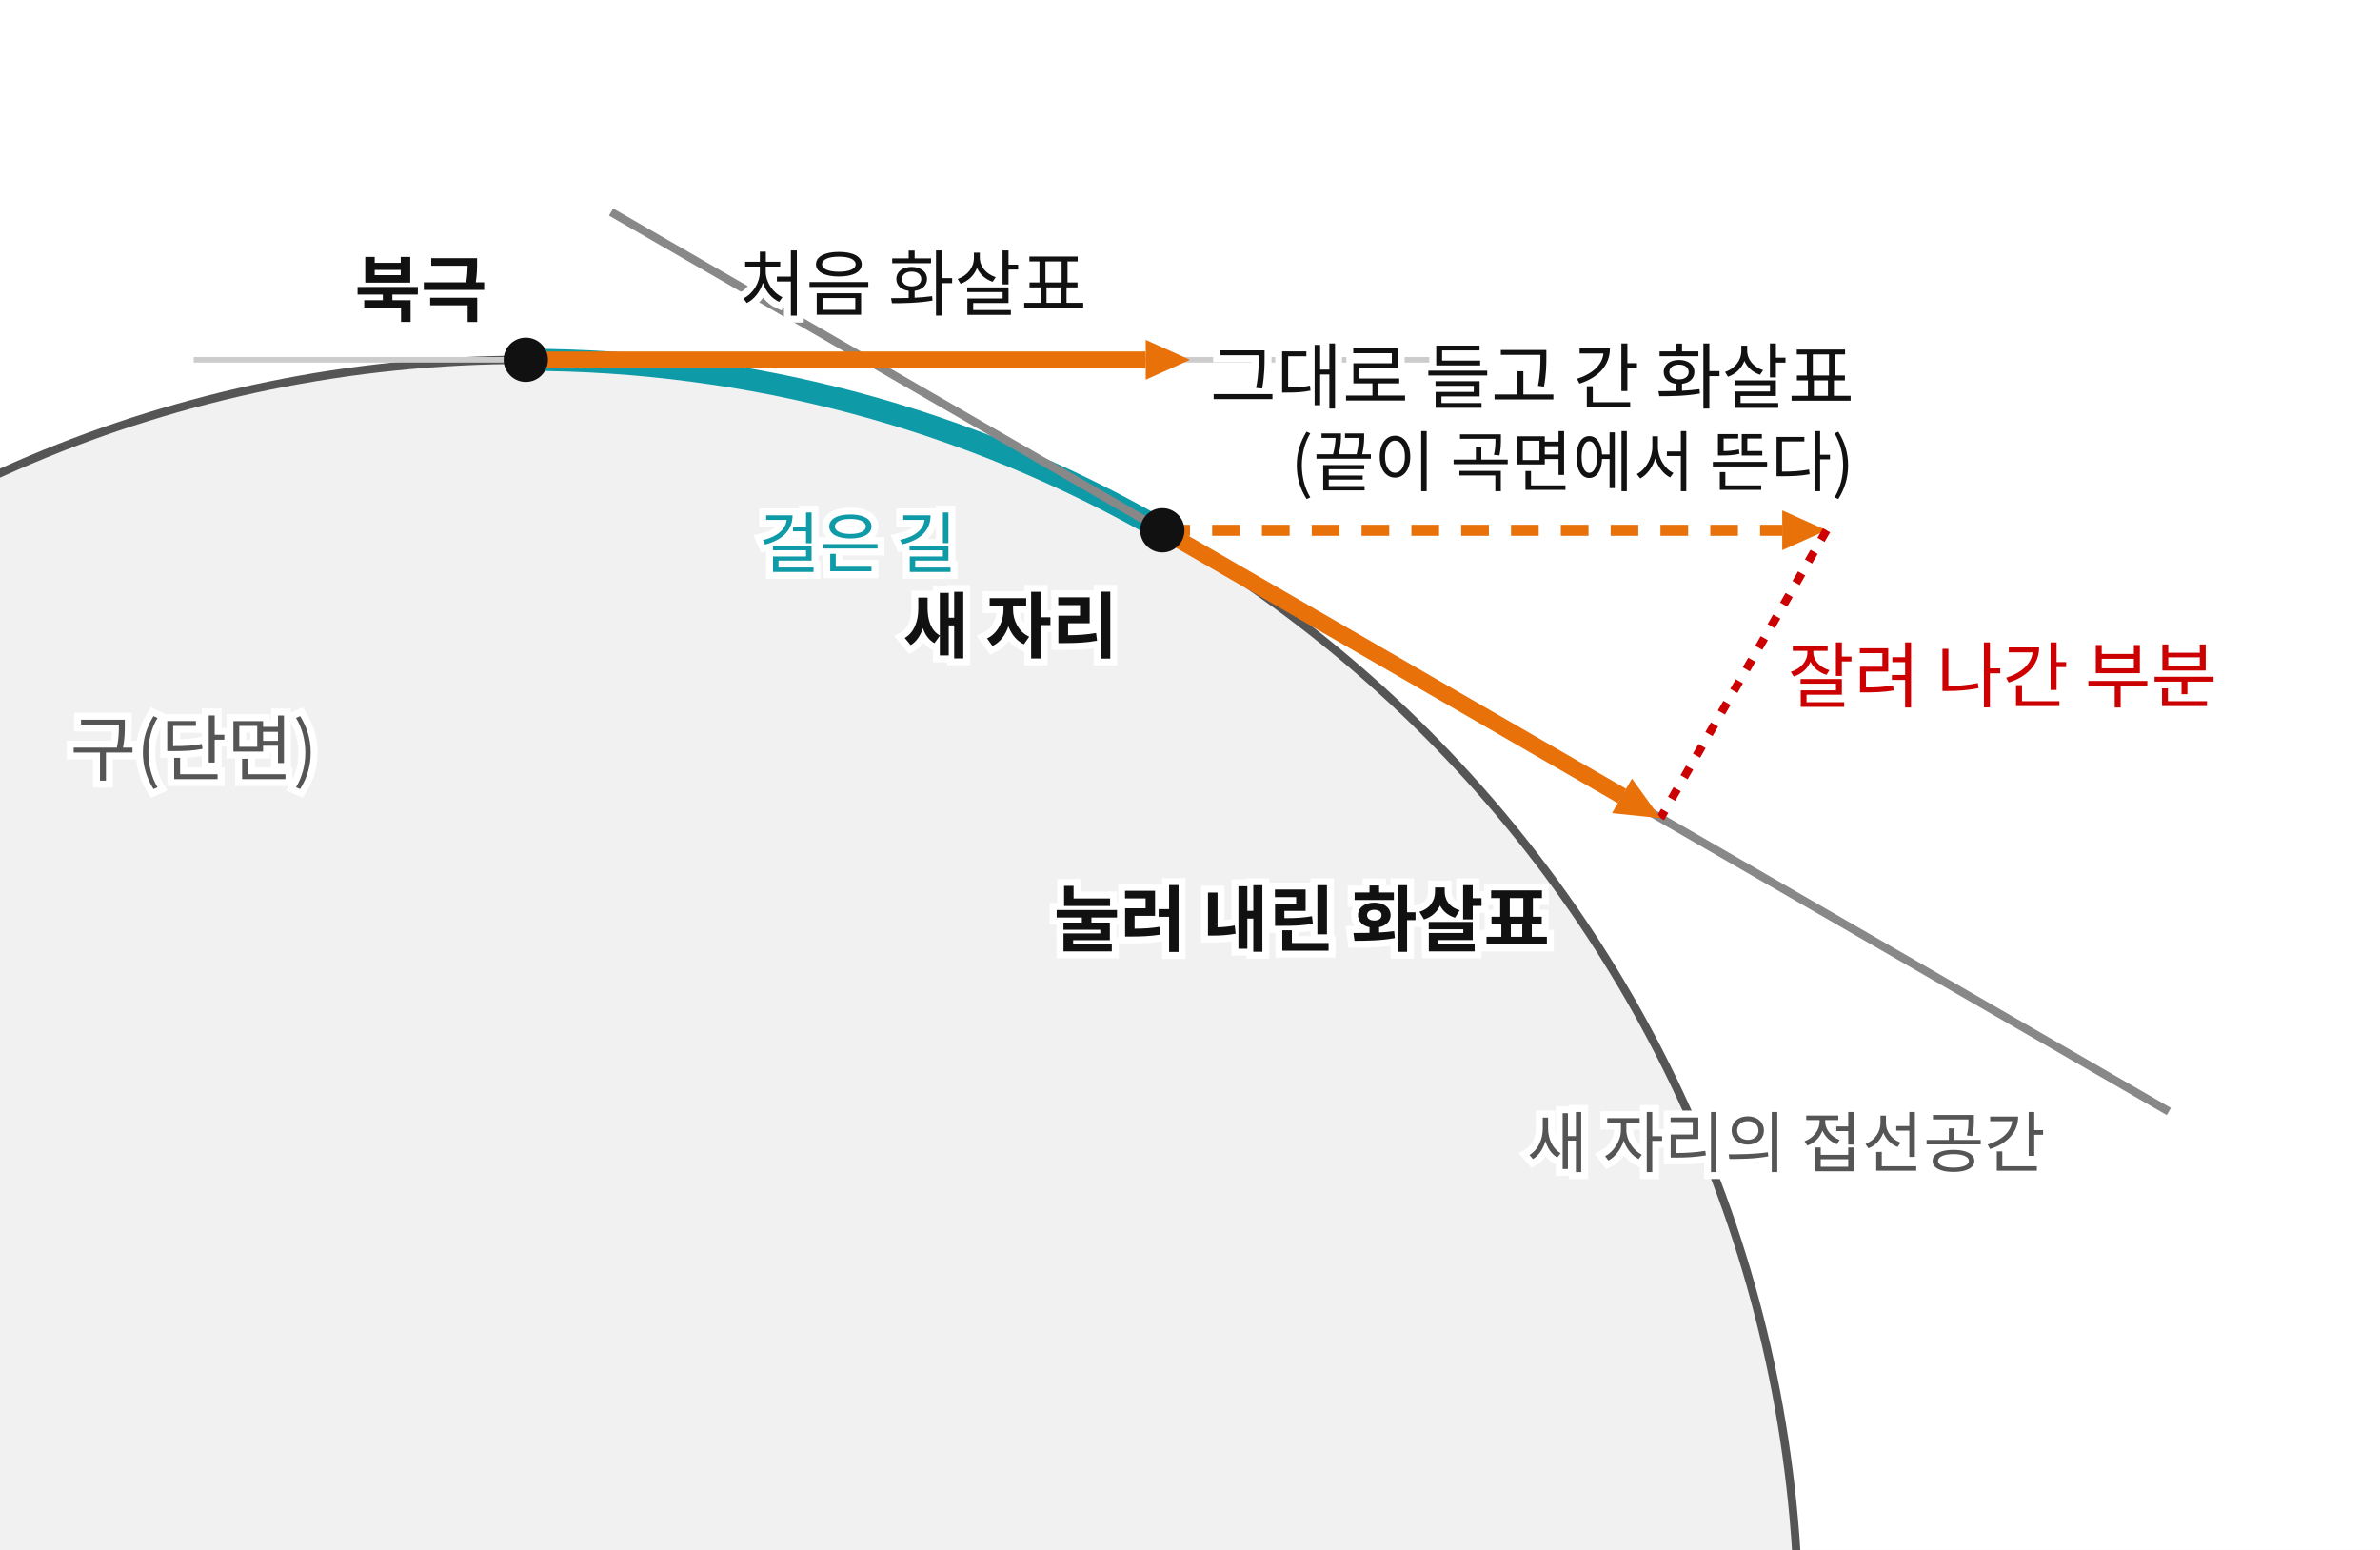
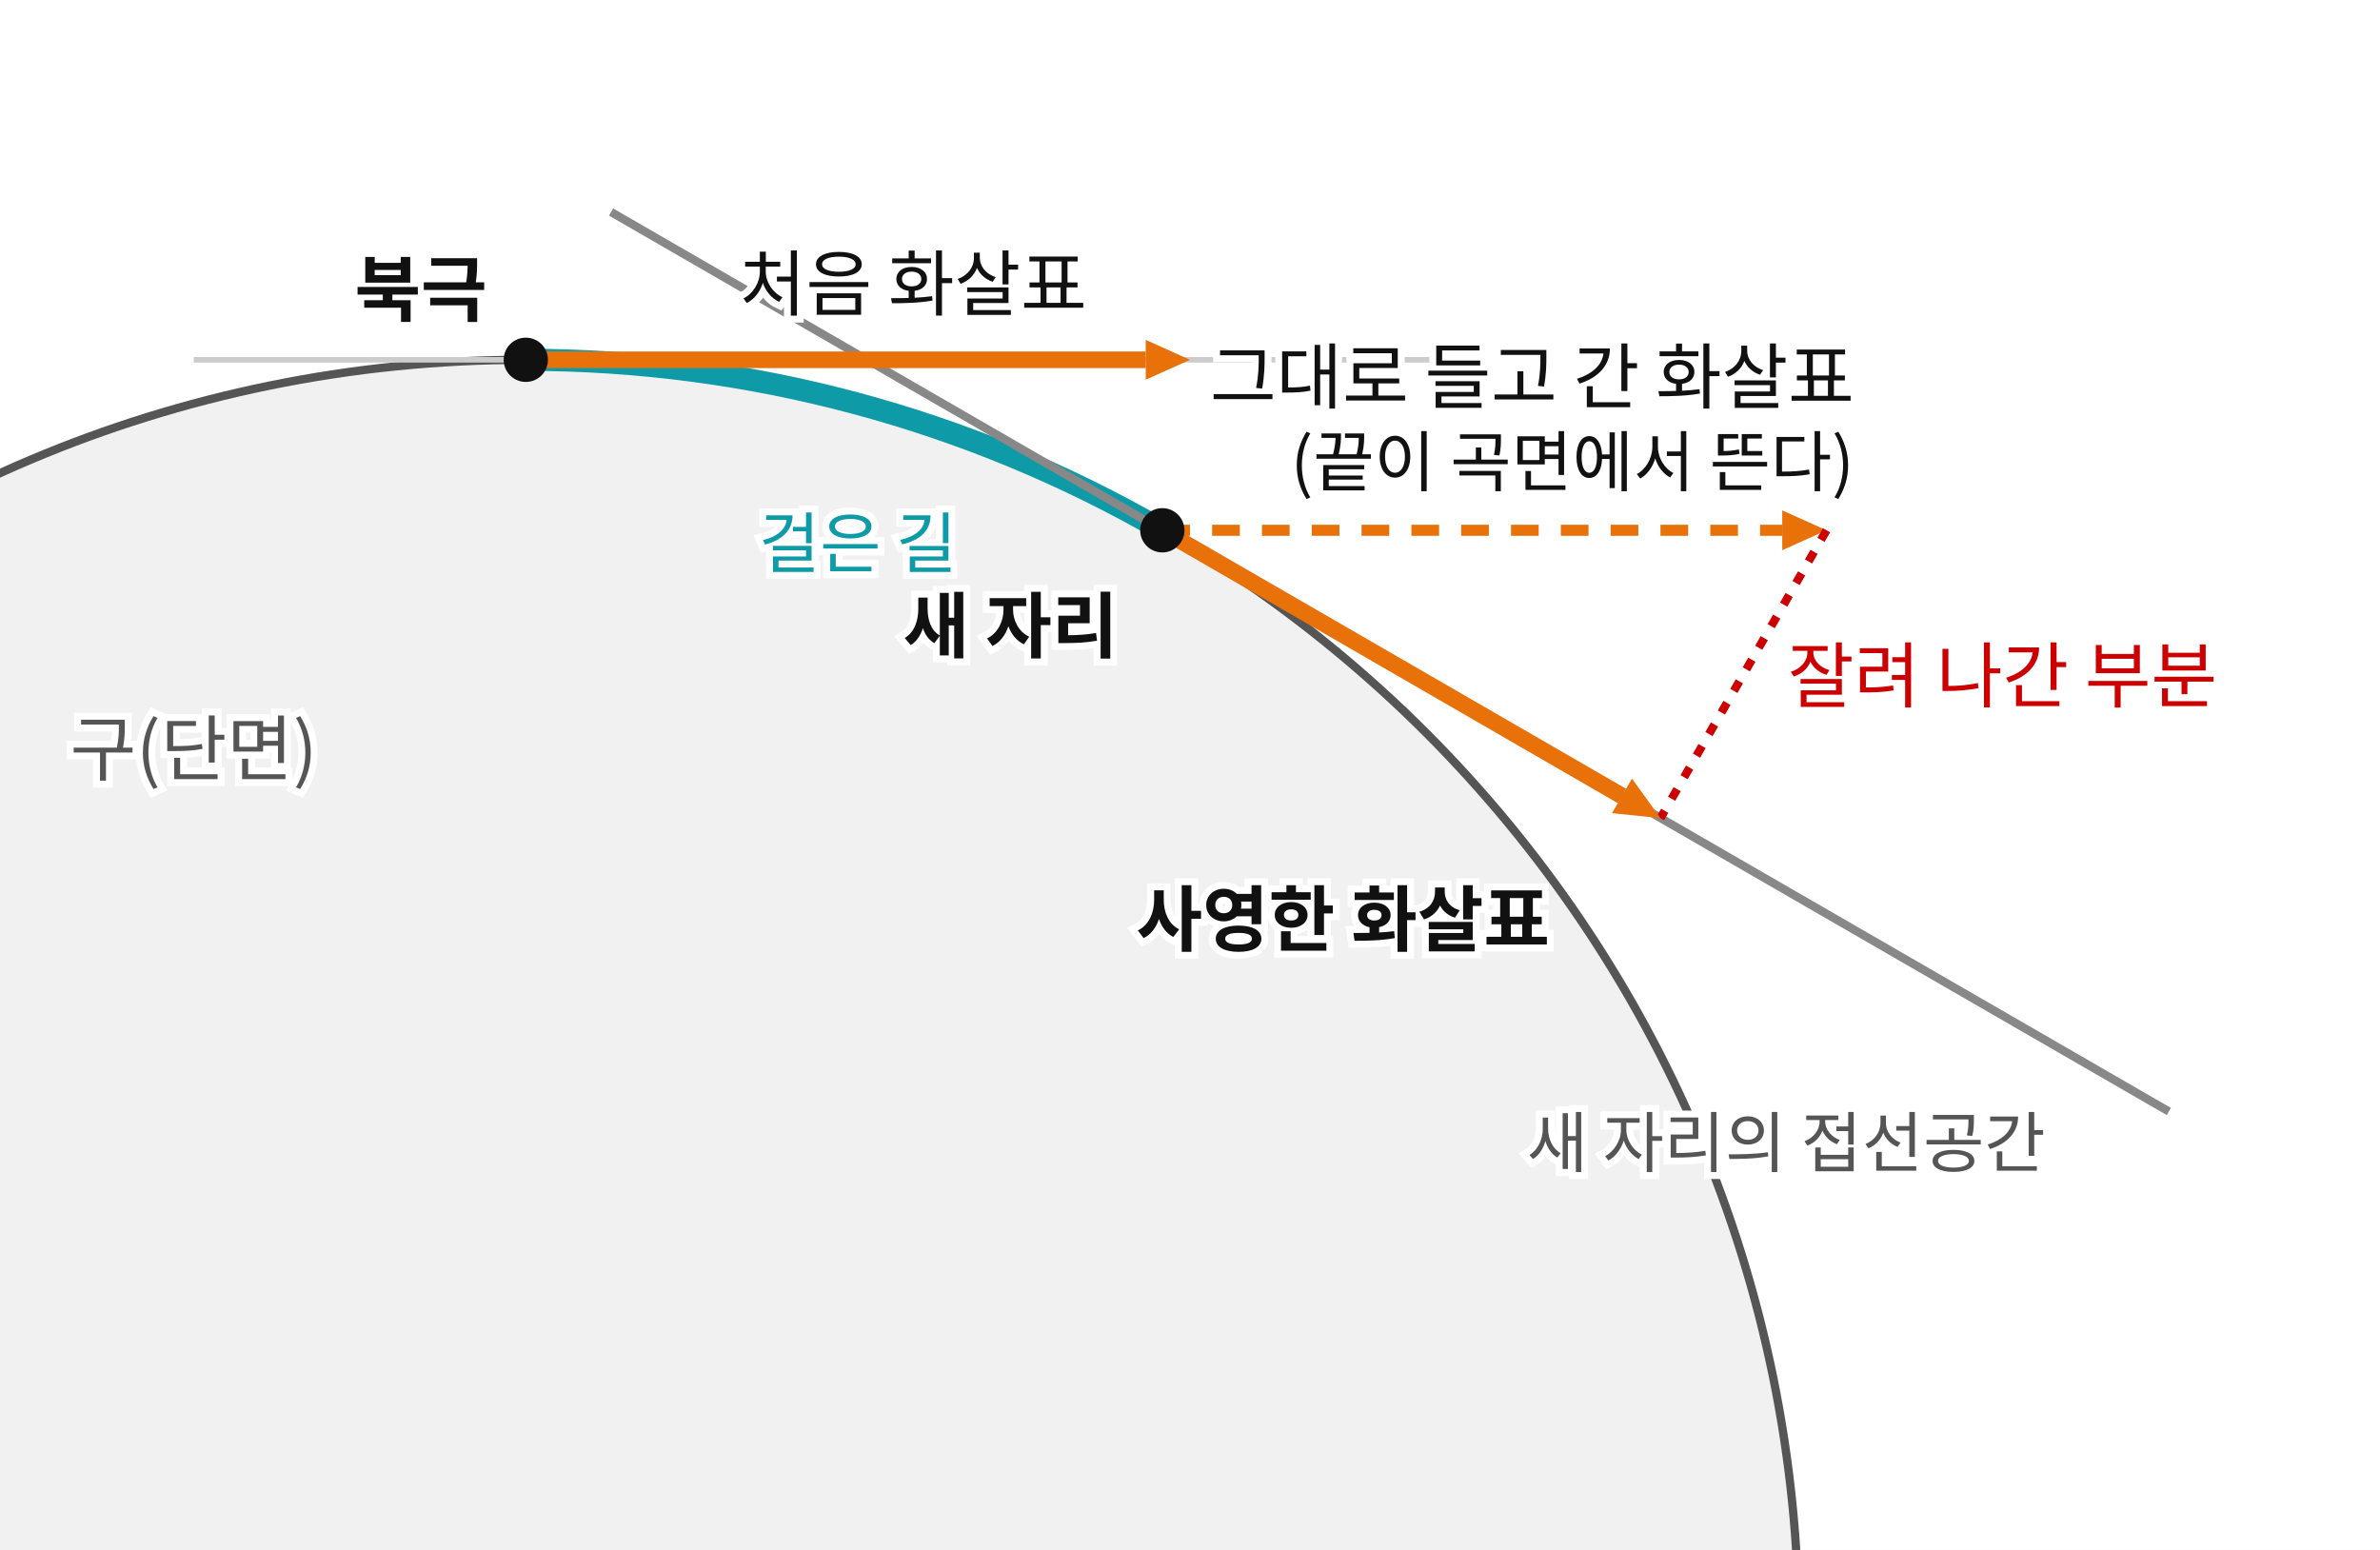
<svg xmlns="http://www.w3.org/2000/svg" viewBox="0 0 860 560" width="860" height="560">
  <rect width="860" height="560" fill="#fff" />
  <g font-family="'Noto Sans KR','Noto Sans CJK KR',sans-serif" fill="#111">
    <circle cx="190" cy="590" r="460" fill="#f1f1f1" stroke="#555" stroke-width="3" />
    <path d="M 190.0 130.0 A 460 460 0 0 1 420.0 191.6" fill="none" stroke="#0e9aa7" stroke-width="8" />
    <line x1="220.8" y1="76.6" x2="783.7" y2="401.6" stroke="#888" stroke-width="3" />
    <line x1="70" y1="130" x2="530" y2="130" stroke="#ccc" stroke-width="2" />
    <line x1="190.0" y1="130.0" x2="414.0" y2="130.0" stroke="#e8710a" stroke-width="6" />
    <polygon points="430.0,130.0 414.0,122.8 414.0,137.2" fill="#e8710a" />
    <line x1="420.0" y1="191.6" x2="644.0" y2="191.6" stroke="#e8710a" stroke-width="4" stroke-dasharray="10 8" />
    <polygon points="660.0,191.6 644.0,184.4 644.0,198.8" fill="#e8710a" />
    <line x1="660.0" y1="191.6" x2="600.0" y2="295.6" stroke="#c00" stroke-width="3" stroke-dasharray="4 5" />
    <line x1="420.0" y1="191.6" x2="586.1" y2="287.6" stroke="#e8710a" stroke-width="6" />
    <polygon points="600.0,295.6 589.7,281.3 582.5,293.8" fill="#e8710a" />
    <circle cx="190.0" cy="130.0" r="8" fill="#111" />
    <circle cx="420.0" cy="191.6" r="8" fill="#111" />
    <text x="176.0" y="114.0" font-size="26" font-weight="700" text-anchor="end" fill="#111" stroke="#fff" stroke-width="5" paint-order="stroke">북극</text>
    <text x="330.0" y="112.0" font-size="26" font-weight="400" text-anchor="middle" fill="#111" stroke="#fff" stroke-width="5" paint-order="stroke">처음 화살표</text>
    <text x="404.0" y="235.6" font-size="26" font-weight="700" text-anchor="end" fill="#111" stroke="#fff" stroke-width="5" paint-order="stroke">새 자리</text>
    <text x="670.0" y="145.6" font-size="26" font-weight="400" text-anchor="end" fill="#111" stroke="#fff" stroke-width="5" paint-order="stroke">그대로 들고 간 화살표</text>
    <text x="670.0" y="175.6" font-size="24" font-weight="400" text-anchor="end" fill="#111" stroke="#fff" stroke-width="5" paint-order="stroke">(끝이 곡면에서 뜬다)</text>
    <text x="646.0" y="253.6" font-size="26" font-weight="400" text-anchor="start" fill="#c00" stroke="#fff" stroke-width="5" paint-order="stroke">잘려 나간 부분</text>
-     <text x="560.0" y="341.6" font-size="26" font-weight="700" text-anchor="end" fill="#111" stroke="#fff" stroke-width="5" paint-order="stroke">눌러 내린 화살표</text>
+     <text x="560.0" y="341.6" font-size="26" font-weight="700" text-anchor="end" fill="#111" stroke="#fff" stroke-width="5" paint-order="stroke">사영한 화살표</text>
    <text x="739.1" y="421.6" font-size="24" font-weight="400" text-anchor="end" fill="#555" stroke="#fff" stroke-width="5" paint-order="stroke">새 자리의 접선공간</text>
    <text x="70.0" y="280.0" font-size="26" font-weight="400" text-anchor="middle" fill="#555" stroke="#fff" stroke-width="5" paint-order="stroke">구(단면)</text>
    <text x="310.0" y="205.0" font-size="24" font-weight="400" text-anchor="middle" fill="#0e9aa7" stroke="#fff" stroke-width="5" paint-order="stroke">걸은 길</text>
  </g>
</svg>
